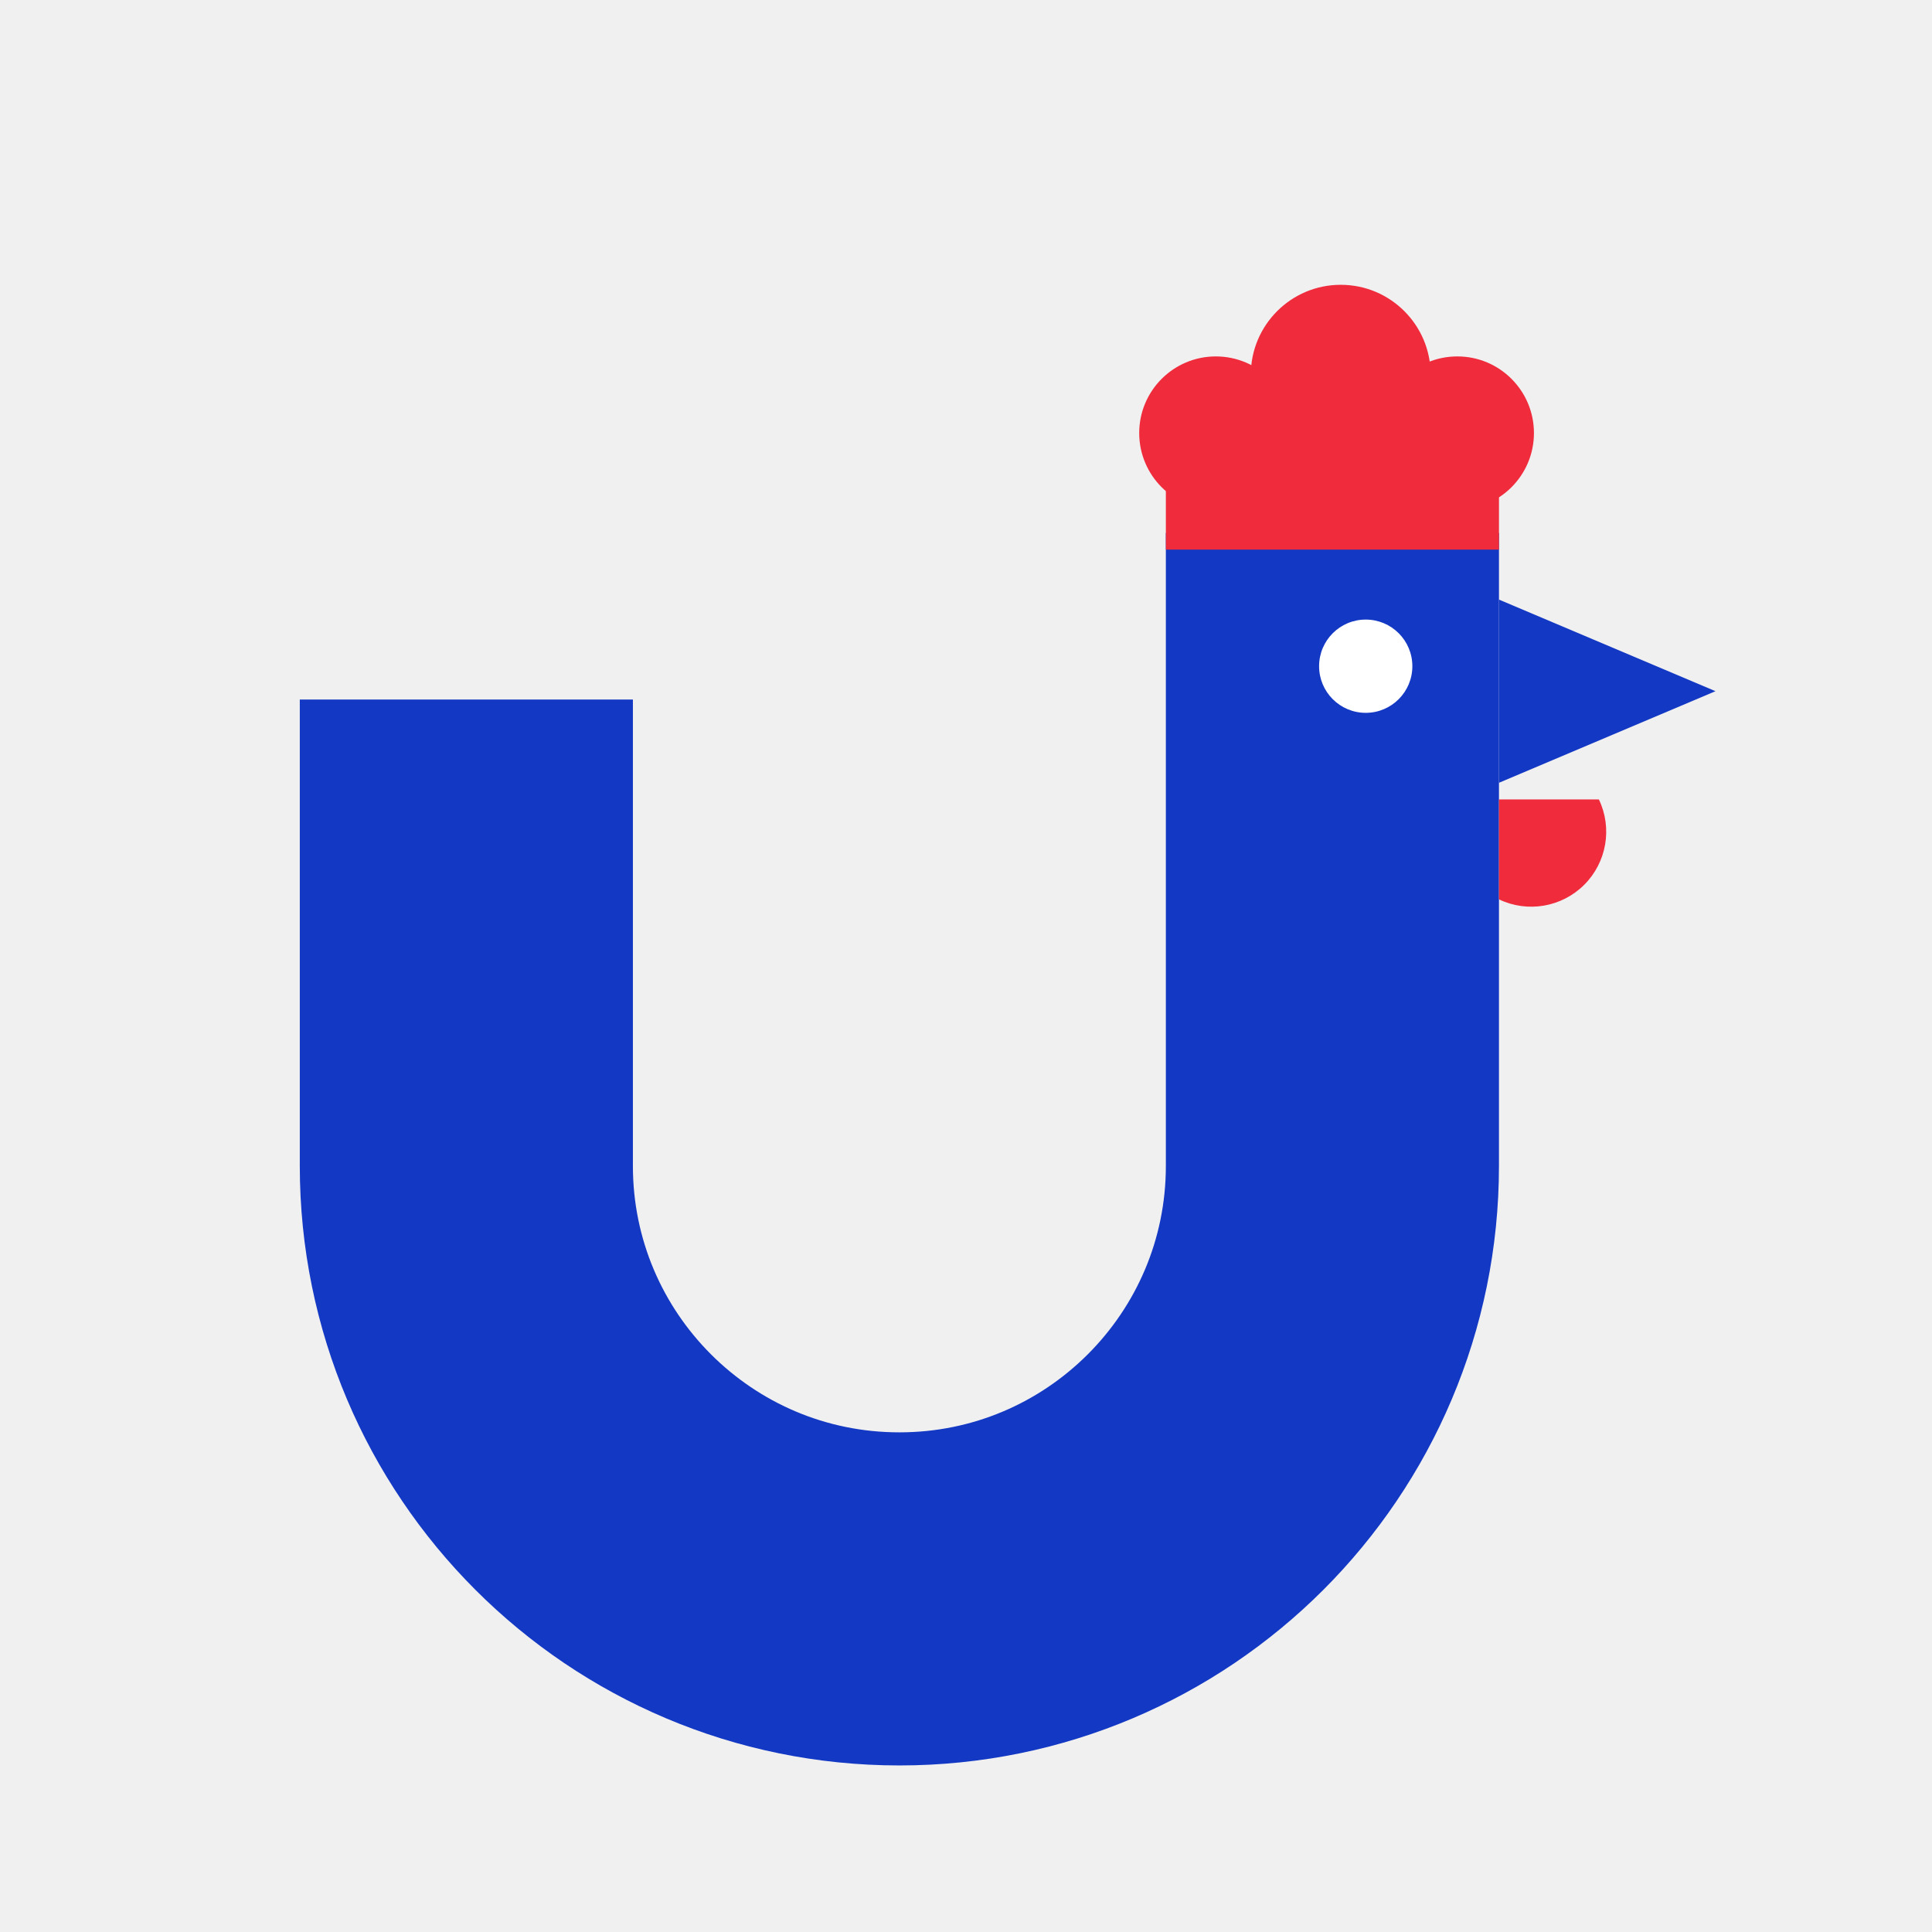
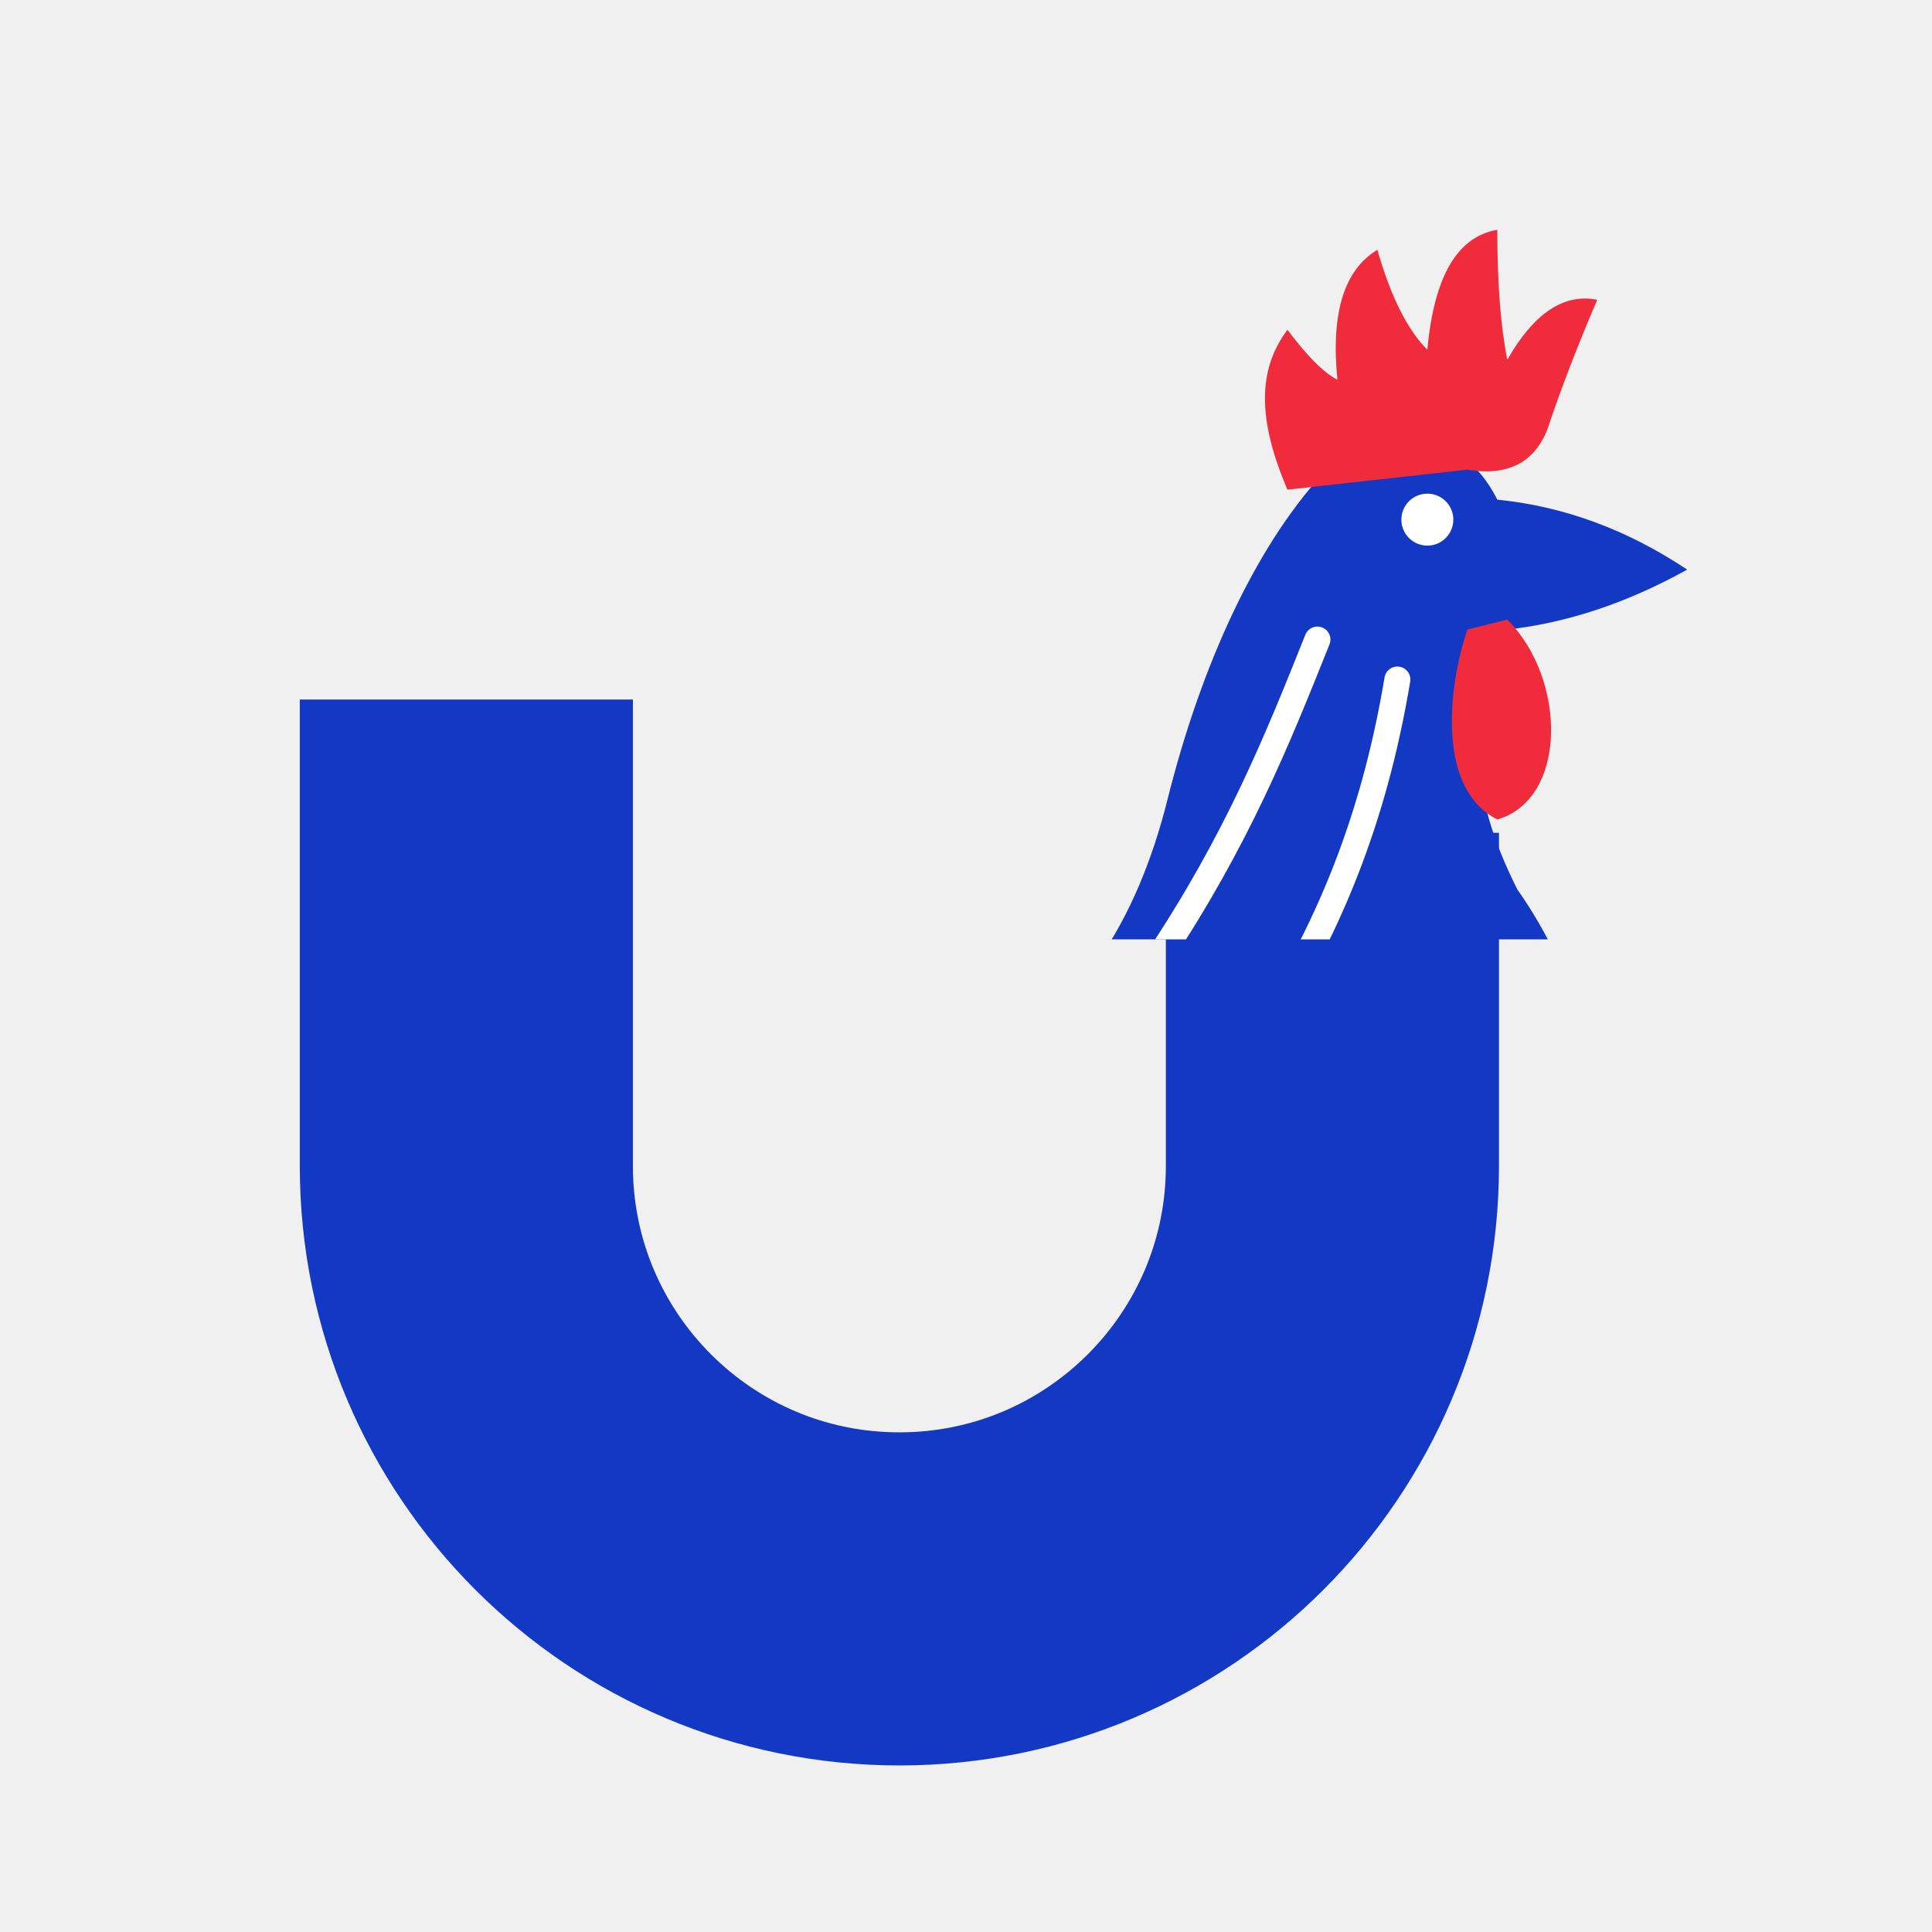
<svg xmlns="http://www.w3.org/2000/svg" viewBox="0 0 116.0 116.0" width="116" height="116" role="img" aria-label="FFSU (La Crête, version symbole)">
  <g transform="translate(8,8)">
-     <path d="M20,34 V62 A26,26 0 0 0 72,62 V24" fill="none" stroke="#1238C4" stroke-width="20" />
-     <g fill="#EF2B3C">
-       <rect x="62" y="18" width="20" height="7" />
-       <circle cx="65" cy="18" r="4.6" />
-       <circle cx="72.5" cy="14.5" r="5.4" />
-       <circle cx="79.5" cy="18" r="4.6" />
+     <path d="M20,34 V62 A26,26 0 0 0 72,62 V42" fill="none" stroke="#1238C4" stroke-width="20" />
+     <defs>
+       <clipPath id="crete-symbole-h">
+         <rect x="0" y="0" width="200" height="88" />
+       </clipPath>
+     </defs>
+     <g transform="translate(-14.10,-4.40) scale(0.6)">
+       <g clip-path="url(#crete-symbole-h)">
+         <path d="M160,44 Q170,45 179,51 Q170,56 161,57 C157,66 157,73 162,83 C174,100 174,126 156,140 C144,150 122,154 104,148 C92,144 84,134 82,124 C84,112 96,104 108,100 C118,96 124,86 127,74 C130,62 135,50 142,42 C147,36 156,36 160,44 Z" fill="#1238C4" />
+         <path d="M142,58 C138,68 134,78 126,90 M150,62 C148,74 144,86 136,98" fill="none" stroke="#FFFFFF" stroke-width="2.6" stroke-linecap="round" />
+         <path d="M139,43 C136,36 136,31 139,27 Q142,31 144,32 Q143,22 148,19 Q150,26 153,29 Q154,18 160,17 Q160,25 161,30 Q165,23 170,24 Q167,31 165,37 Q163,42 157,41 Z" fill="#EF2B3C" />
+         <path d="M161,56 C167,62 167,74 160,76 C154,73 155,63 157,57 Z" fill="#EF2B3C" />
+         <circle cx="153" cy="46" r="2.6" fill="#FFFFFF" />
+       </g>
    </g>
-     <polygon points="82,28 95,33.5 82,39" fill="#1238C4" />
-     <circle cx="74" cy="32" r="2.8" fill="#FFFFFF" />
-     <path d="M82,40 h6 a4.5,4.5 0 0 1 -6,6 z" fill="#EF2B3C" />
  </g>
</svg>
